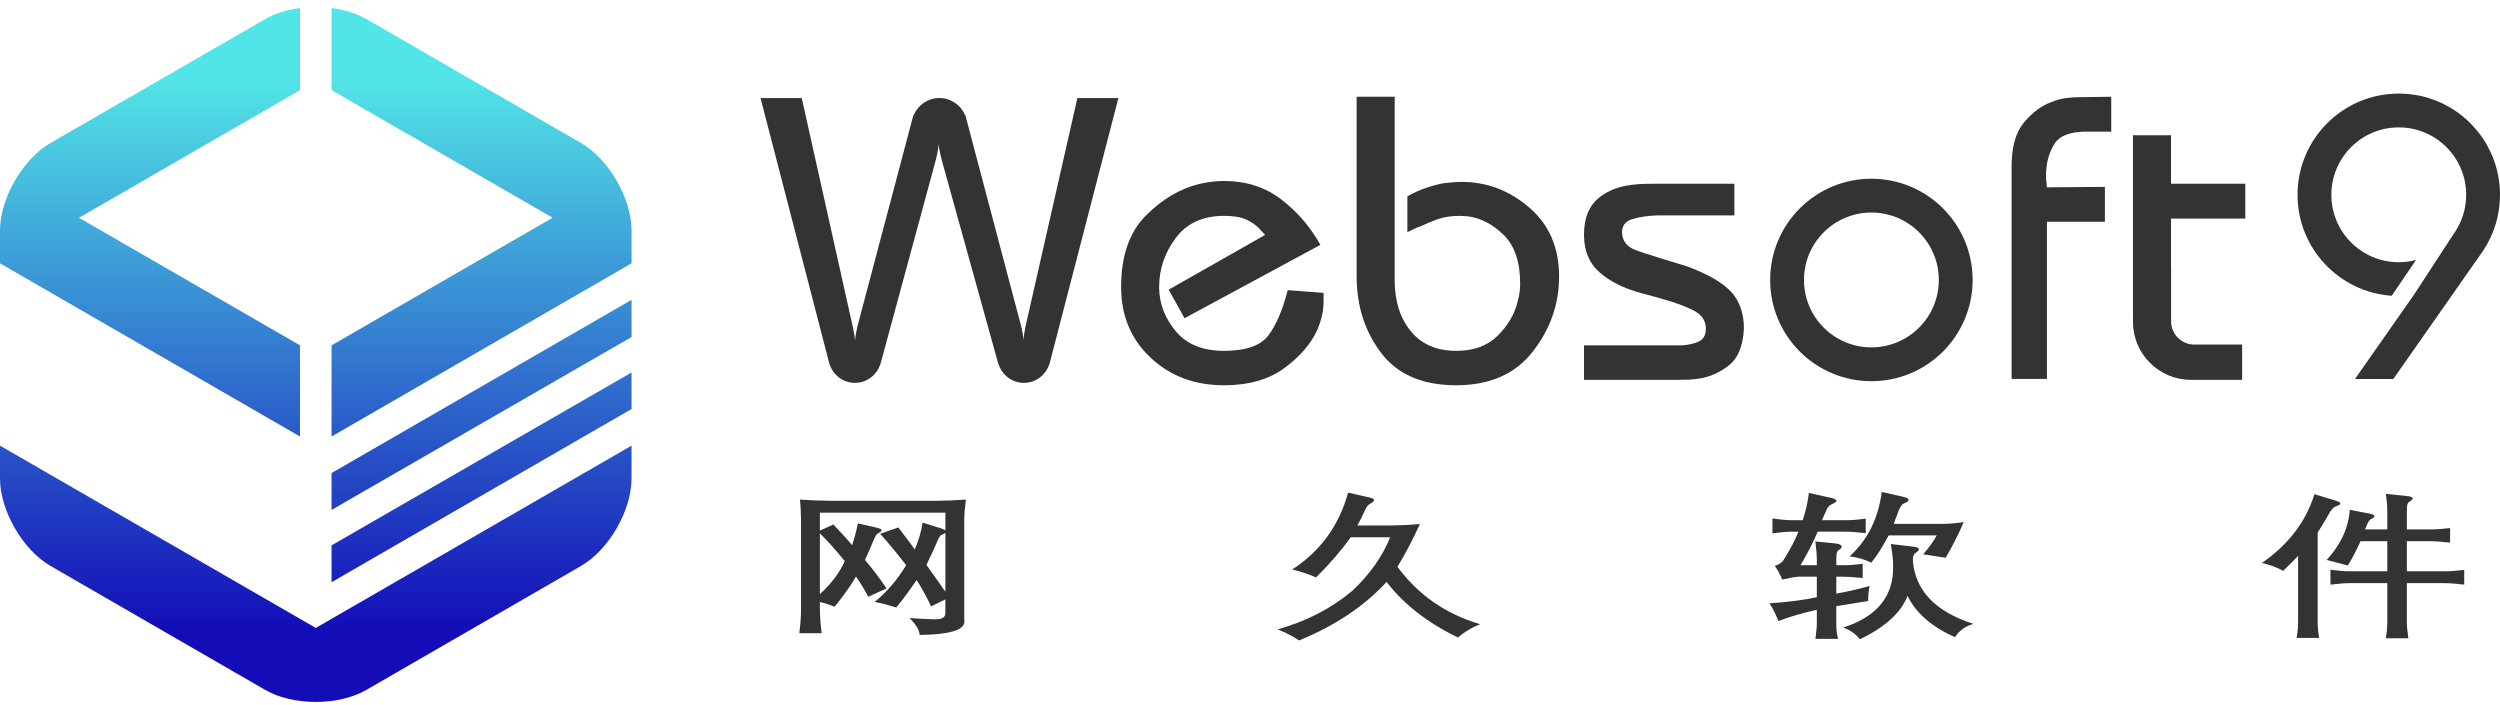
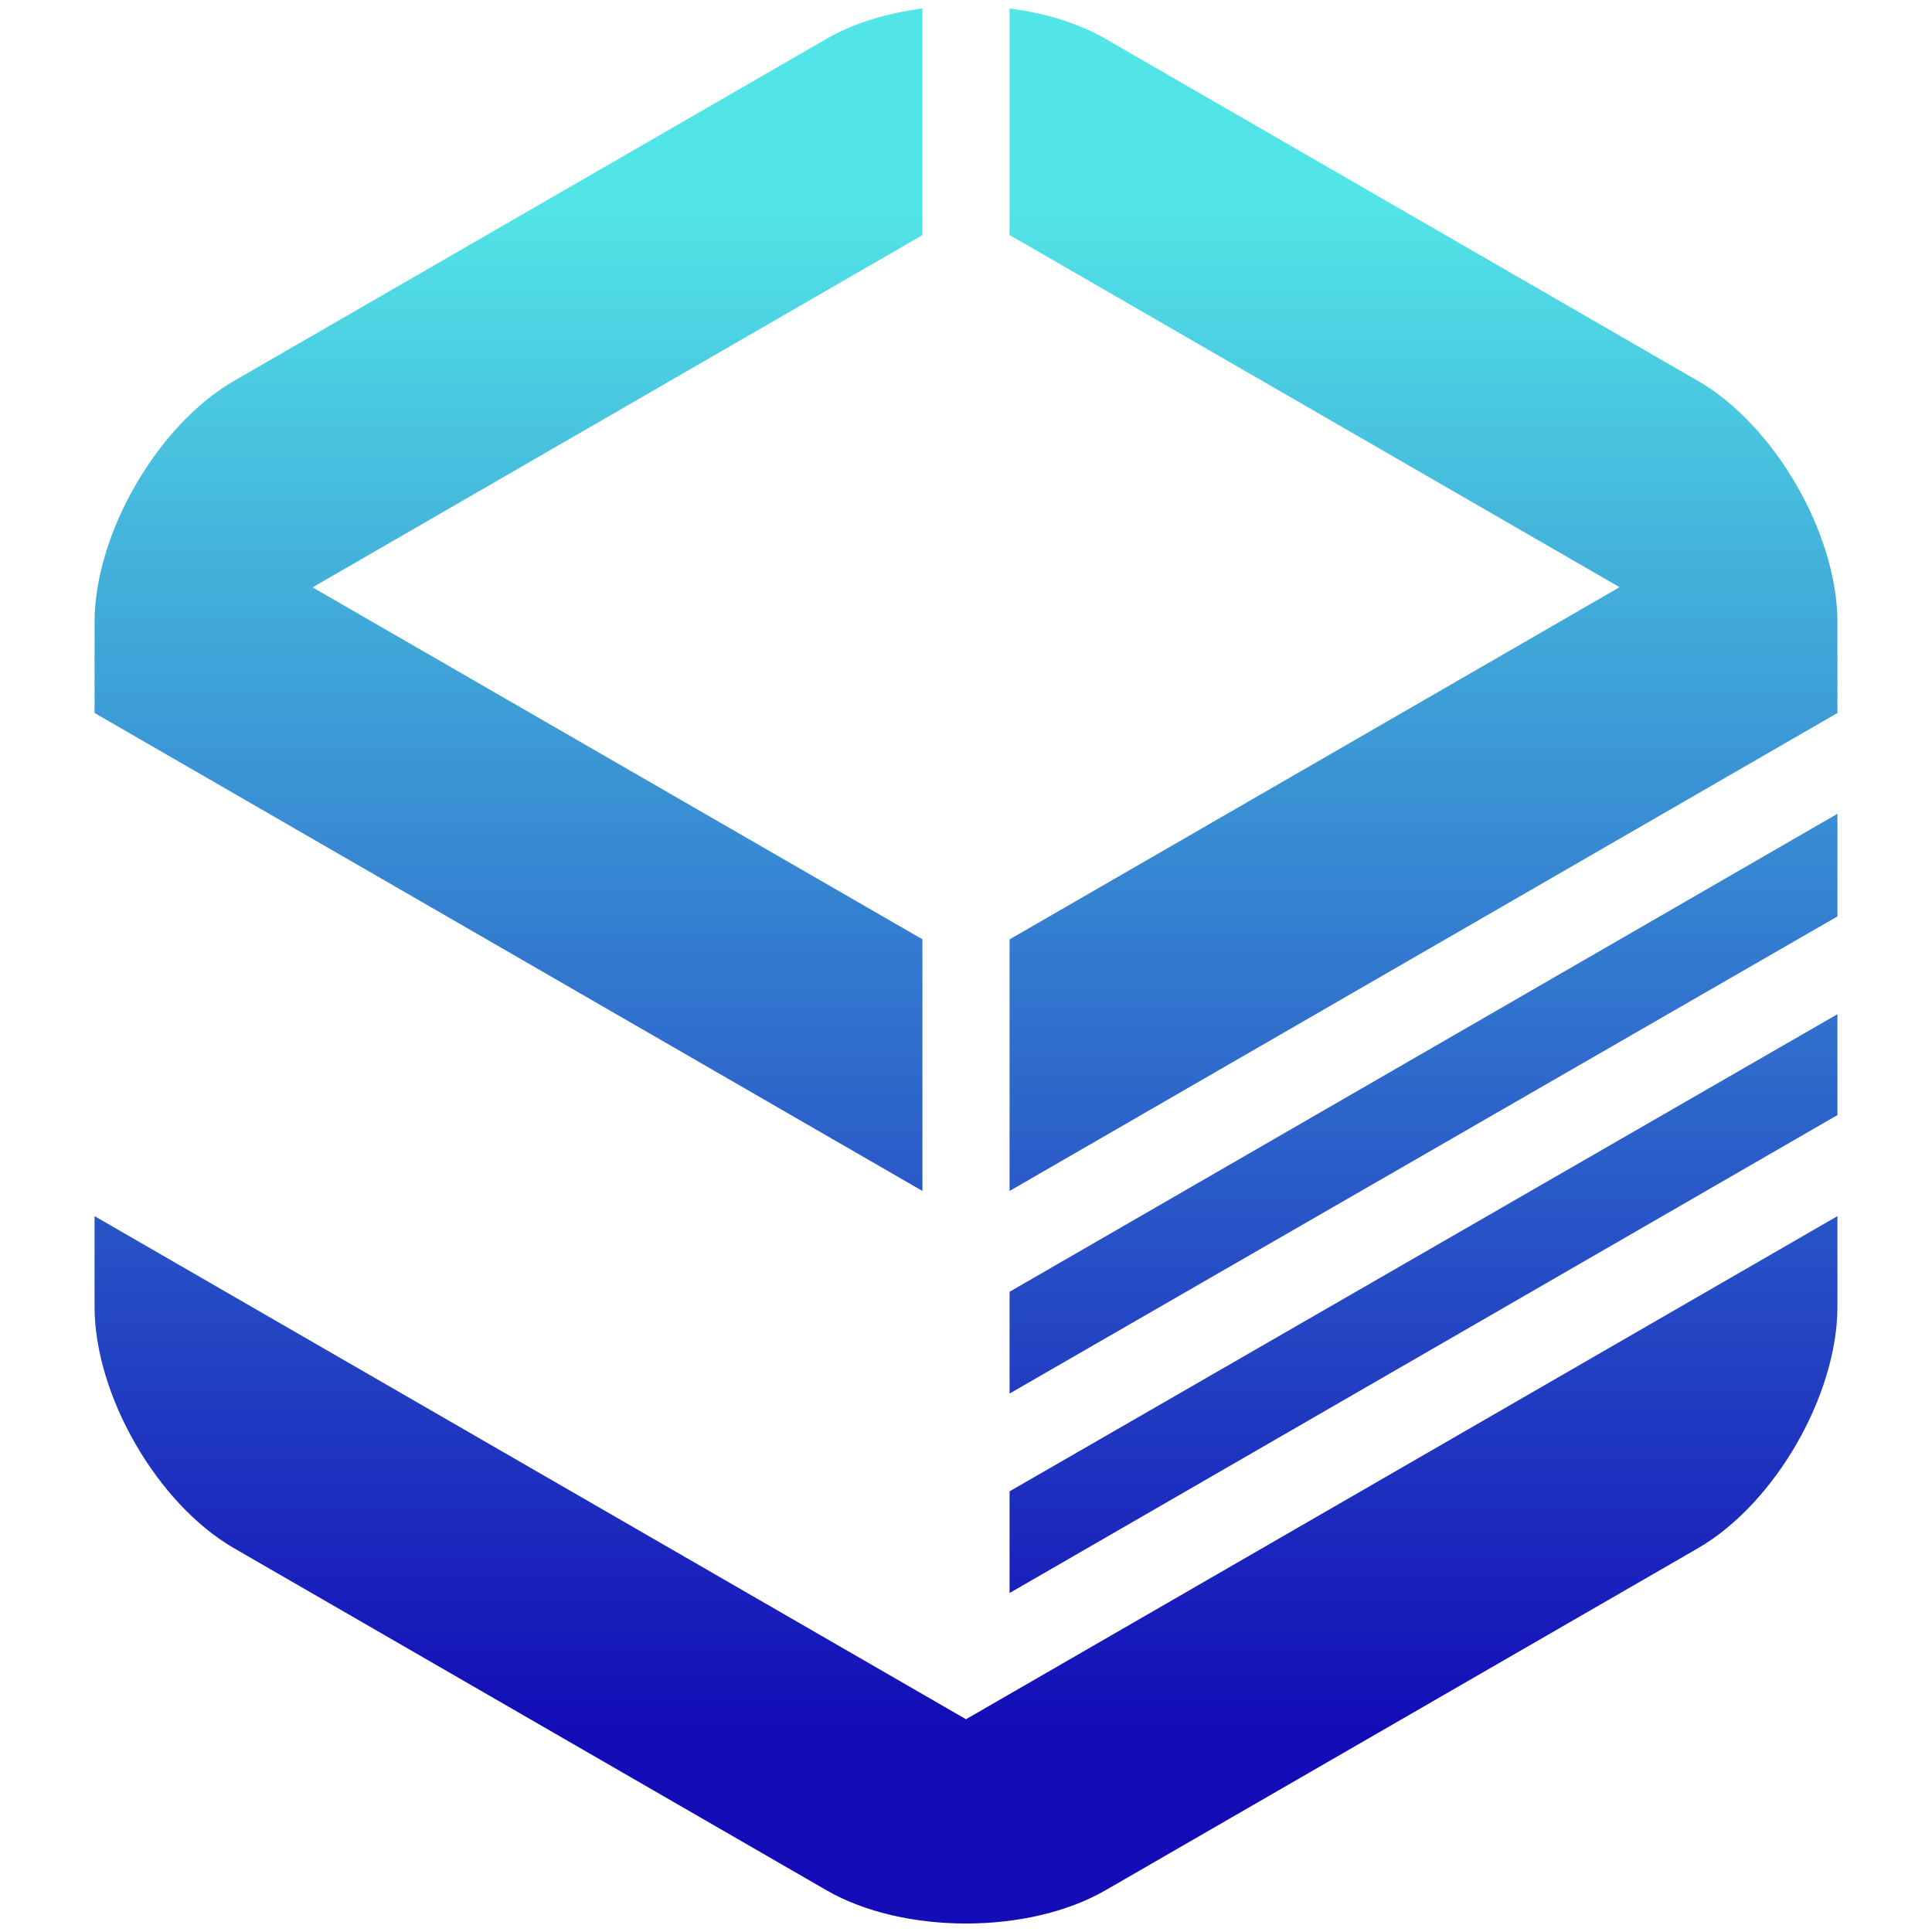
- <svg xmlns="http://www.w3.org/2000/svg" version="1.1" id="横版中英" x="0px" y="0px" width="500px" height="141px" viewBox="0 0 500 141" enable-background="new 0 0 500 141" xml:space="preserve">
-   <g>
-     <g>
-       <path fill="#333333" d="M253.027,46.978c-0.181-0.181-0.379-0.392-0.59-0.633s-0.467-0.513-0.769-0.817    c-0.604-0.603-1.419-1.146-2.445-1.628c-1.028-0.482-2.507-0.724-4.44-0.724c-4.228,0-7.442,1.478-9.647,4.438    c-2.204,2.958-3.306,6.221-3.306,9.781c0,0.061,0,0.107,0,0.138s0,0.077,0,0.134c0.061,3.142,1.178,6.01,3.352,8.609    c2.174,2.596,5.374,3.892,9.602,3.892c4.408,0,7.383-1.041,8.924-3.125c1.541-2.08,2.792-4.994,3.761-8.739    c0-0.061,0.013-0.104,0.045-0.138c0.03-0.03,0.044-0.073,0.044-0.138l7.156,0.547v1.722c0,0.904-0.105,1.842-0.316,2.807    s-0.529,1.933-0.951,2.897c-1.268,2.78-3.457,5.316-6.567,7.611c-3.11,2.294-7.142,3.443-12.095,3.443    c-5.858,0-10.749-1.843-14.675-5.527s-5.888-8.395-5.888-14.133c0-6.221,1.66-10.99,4.983-14.311    c3.319-3.322,6.943-5.437,10.87-6.344c0.844-0.182,1.645-0.315,2.399-0.409c0.756-0.09,1.524-0.134,2.31-0.134    c4.469,0,8.305,1.239,11.507,3.715c3.199,2.476,5.797,5.494,7.79,9.058l-27.177,14.676l-3.171-5.708L253.027,46.978z" />
-       <path fill="#333333" d="M278.937,19.349v36.69c0,4.167,1.07,7.563,3.216,10.19c2.142,2.626,5.177,3.938,9.103,3.938    c3.504,0,6.266-1.008,8.291-3.034c2.023-2.021,3.336-4.241,3.939-6.656c0.181-0.663,0.318-1.3,0.408-1.902    c0.091-0.604,0.136-1.21,0.136-1.813c0-4.349-1.087-7.594-3.261-9.738c-2.174-2.144-4.561-3.396-7.157-3.758    c-0.303,0-0.588-0.017-0.859-0.047c-0.272-0.03-0.559-0.044-0.862-0.044c-1.689,0-3.157,0.225-4.393,0.677    c-1.238,0.455-2.433,0.951-3.578,1.494c-0.061,0-0.122,0.017-0.181,0.047c-0.063,0.03-0.122,0.043-0.181,0.043    c-0.364,0.182-0.712,0.353-1.042,0.5c-0.333,0.153-0.68,0.317-1.042,0.499v-7.159c1.146-0.663,2.323-1.206,3.532-1.628    c1.208-0.422,2.414-0.754,3.623-0.994c0.663-0.061,1.3-0.121,1.902-0.185c0.604-0.057,1.208-0.091,1.813-0.091    c5.012,0,9.512,1.709,13.498,5.119c3.984,3.413,5.978,8.019,5.978,13.814c0,5.496-1.752,10.494-5.252,14.993    c-3.504,4.499-8.606,6.75-15.313,6.75c-6.763,0-11.774-2.161-15.037-6.479c-3.259-4.318-4.891-9.406-4.891-15.265V19.349H278.937z    " />
-       <path fill="#333333" d="M336.143,69.066c0.09,0,0.165,0,0.228,0c1.207-0.057,2.31-0.302,3.306-0.727    c0.997-0.423,1.494-1.3,1.494-2.634c0-1.57-0.83-2.783-2.49-3.631c-1.661-0.848-3.82-1.635-6.477-2.358    c-0.604-0.184-1.24-0.365-1.903-0.546c-0.665-0.181-1.359-0.365-2.083-0.546c-3.504-0.968-6.283-2.361-8.335-4.177    c-2.053-1.816-3.08-4.298-3.08-7.443c0-4.482,1.688-6.931,4.531-8.492c3.219-1.771,6.612-1.771,10.779-1.771h14.766v6.344h-15.4    c-1.933,0.061-3.595,0.302-4.982,0.724c-1.391,0.423-2.084,1.297-2.084,2.627c0,1.511,0.726,2.626,2.174,3.353    c1.451,0.724,10.72,3.41,10.962,3.531c4.168,1.57,7.08,3.279,8.742,5.118c1.661,1.843,2.492,4.274,2.492,7.292    c-0.183,3.444-1.164,5.876-2.945,7.293c-1.781,1.42-3.729,2.312-5.843,2.673c-0.726,0.121-1.449,0.198-2.175,0.228    c-0.725,0.03-1.418,0.044-2.083,0.044c-0.061,0-18.934,0-18.934,0v-6.9C316.802,69.066,336.052,69.066,336.143,69.066z" />
-       <path fill="#333333" d="M402.317,33.392c0-3.986,0.83-6.961,2.492-8.924c1.658-1.96,3.455-3.307,5.39-4.03    c1.024-0.422,2.023-0.693,2.988-0.817c0.966-0.12,1.812-0.181,2.537-0.181l6.523-0.091v6.978h-5.256    c-3.08,0.061-5.104,0.857-6.069,2.398s-1.511,3.216-1.632,5.028c-0.06,0.302-0.089,0.603-0.089,0.904c0,0.305,0,0.606,0,0.908    c0,0.12,0,0.241,0,0.361c0,0.121,0.029,0.211,0.089,0.271c0,0.061,0,0.124,0,0.181c0,0.061,0,0.124,0,0.181    c0,0.182,0.016,0.349,0.047,0.5c0.03,0.15,0.046,0.288,0.046,0.408l11.595-0.091v6.975h-11.595v31.435h-7.066V33.392z" />
-       <path fill="#333333" d="M223.68,19.613h-4.1h-4.104l-10.172,44.79c-0.179,0.75-0.326,1.487-0.44,2.211    c-0.104,0.64-0.157,1.099-0.168,1.394c-0.013-0.335-0.073-0.82-0.188-1.471c-0.127-0.724-0.295-1.434-0.499-2.134l-10.648-40.274    c-0.04-0.208-0.098-0.412-0.161-0.613l-0.131-0.492h-0.052c-0.859-2.01-2.835-3.42-5.14-3.42s-4.283,1.41-5.143,3.42h-0.057    l-0.147,0.553c-0.003,0.014-0.007,0.027-0.01,0.04l-10.867,41.021c-0.179,0.674-0.331,1.356-0.459,2.054    c-0.12,0.649-0.181,1.136-0.189,1.474c-0.008-0.291-0.062-0.743-0.169-1.377c-0.113-0.683-0.263-1.399-0.44-2.15l-10.046-45.024    h-4.141h-4.102l13.777,53.168h0.018c0.676,2.194,2.692,3.788,5.088,3.788s4.412-1.594,5.088-3.788h0.021l10.92-40.265    c0.205-0.724,0.372-1.44,0.499-2.15c0.128-0.71,0.191-1.232,0.191-1.567h0.01c0,0.281,0.077,0.787,0.231,1.511    c0.152,0.724,0.332,1.46,0.536,2.207l11.178,40.265h0.034c0.677,2.194,2.692,3.788,5.088,3.788c2.394,0,4.412-1.594,5.089-3.788    h0.026L223.68,19.613z" />
-       <path fill="#333333" d="M394.527,55.992c0,11.182-9.066,20.246-20.246,20.246c-11.184,0-20.248-9.064-20.248-20.246    s9.064-20.246,20.248-20.246C385.461,35.746,394.527,44.811,394.527,55.992z M374.281,42.509c-7.448,0-13.484,6.037-13.484,13.483    s6.036,13.482,13.484,13.482c7.444,0,13.481-6.036,13.481-13.482S381.726,42.509,374.281,42.509z" />
-       <path fill="#333333" d="M500,38.962c0-11.182-9.064-20.246-20.246-20.246s-20.246,9.064-20.246,20.246    c0,10.706,8.311,19.466,18.833,20.192l4.868-7.158c-1.104,0.291-2.259,0.448-3.455,0.448c-7.446,0-13.482-6.036-13.482-13.482    s6.036-13.483,13.482-13.483s13.482,6.037,13.482,13.483c0,2.921-0.931,5.621-2.509,7.832l0,0l-7.959,12.189l-11.771,16.813h7.671    l17.314-24.728c0.228-0.306,0.442-0.617,0.653-0.932l0.091-0.131h-0.007C498.791,46.83,500,43.038,500,38.962z" />
-       <path fill="#333333" d="M449.06,36.741h-14.855V27.05h-7.611v35.964v0.09c0,0.077,0.007,0.583,0.01,1.012    c0,0.087-0.01,0.171-0.01,0.258c0,6.405,5.192,11.594,11.597,11.594l0,0c0.061,0,10.237,0,10.237,0v-7.064h-9.062    c-0.059,0-0.112-0.004-0.171-0.004c-0.11,0.007-0.223,0.018-0.336,0.018c-0.246,0-0.484-0.027-0.721-0.064    c-0.038-0.003-0.078-0.003-0.115-0.006c-0.149-0.014-0.3-0.058-0.449-0.114c-1.675-0.482-2.958-1.879-3.275-3.618l0,0    c0,0,0-0.01-0.002-0.013c-0.049-0.269-0.077-0.543-0.077-0.824c0-0.037,0.005-0.074,0.005-0.11    c-0.002-0.044-0.003-0.088-0.005-0.128V53.49c-0.005,0.003-0.01,0.006-0.015,0.006v-9.777h14.855V36.741z" />
-     </g>
-     <linearGradient id="SVGID_1_" gradientUnits="userSpaceOnUse" x1="63.155" y1="1.608" x2="63.155" y2="140.393">
-       <stop offset="0.1" style="stop-color:#52E5E7" />
-       <stop offset="0.9" style="stop-color:#130CB7" />
-     </linearGradient>
-     <path fill="url(#SVGID_1_)" d="M63.155,125.587l63.155-36.459v6.563c0,6.415-4.548,14.294-10.104,17.499L73.26,137.988   c-5.557,3.205-14.652,3.205-20.209,0l-42.946-24.799C4.547,109.984,0,102.105,0,95.69v-6.563L63.155,125.587z M116.206,28.598   L73.26,3.803c-1.975-1.139-4.396-1.866-6.948-2.194v16.414l44.208,25.525L66.312,69.073v18.229l59.999-34.641v-6.562   C126.311,39.682,121.763,31.807,116.206,28.598z M59.998,87.303L0,52.662v-6.562c0-6.419,4.547-14.294,10.104-17.503L53.05,3.803   c1.975-1.139,4.397-1.866,6.948-2.194v16.424L15.799,43.558l44.199,25.509V87.303z M66.312,94.608l59.999-34.64v7.437   l-59.999,34.579V94.608z M66.312,109.072l59.999-34.579v7.309l-59.999,34.641V109.072z" />
-     <g>
-       <path fill="#333333" d="M174.926,120.392c2.429-1.973,4.528-4.422,6.301-7.35c-1.787-2.321-3.518-4.418-5.192-6.287l3.643-1.263    c0.335,0.452,0.816,1.095,1.446,1.926c0.864,1.129,1.47,1.953,1.82,2.466c0.796-1.819,1.318-3.604,1.569-5.363l3.706,1.155    c0.377,0.135,0.662,0.262,0.859,0.386v-3.527h-25.103v3.591l2.699-1.232c0.211,0.214,0.489,0.512,0.838,0.891    c1.216,1.276,2.184,2.358,2.911,3.253c0.432-1.263,0.817-2.717,1.152-4.361l3.601,0.817c0.738,0.164,1.122,0.335,1.15,0.509    c0.056,0.164-0.229,0.415-0.859,0.754c-0.181,0.134-0.405,0.506-0.67,1.108c-0.696,1.675-1.296,3.052-1.799,4.131    c1.478,1.725,2.916,3.621,4.312,5.688l-3.642,1.661c-0.769-1.417-1.591-2.76-2.472-4.036c-1.115,1.923-2.546,3.939-4.291,6.057    c-0.95-0.412-1.926-0.733-2.931-0.972v1.726c0.041,1.53,0.16,3.038,0.354,4.515h-4.458c0.193-1.5,0.306-2.978,0.335-4.438v-18.183    c-0.014-1.54-0.084-2.903-0.21-4.097c2.038,0.145,4.096,0.225,6.176,0.245h21.104c1.719-0.011,3.685-0.091,5.905-0.245    c-0.211,1.571-0.321,2.918-0.335,4.037v20.031c0.027,0.134,0.04,0.241,0.04,0.325c0,1.715-2.986,2.609-8.96,2.68    c-0.041-0.955-0.711-2.08-2.01-3.373c2.357,0.154,4.097,0.234,5.214,0.244c1.312,0.011,1.961-0.422,1.947-1.293v-2.683    l-2.847,1.387c-1.089-2.238-2.061-3.993-2.911-5.27c-1.397,2.087-2.75,3.916-4.062,5.487    C177.444,120.941,175.999,120.576,174.926,120.392z M168.958,112.241c-1.787-2.221-3.448-4.08-4.982-5.577v12.173    C166.208,116.791,167.869,114.593,168.958,112.241z M185.288,112.982c0.432,0.582,1.103,1.53,2.01,2.833    c0.809,1.163,1.402,2.004,1.78,2.526V106.57c-0.154,0.134-0.427,0.278-0.817,0.433c-0.225,0.08-0.495,0.512-0.817,1.293    C186.928,109.508,186.209,111.069,185.288,112.982z" />
-       <path fill="#333333" d="M277.312,116.386c-4.398,4.807-10.231,8.712-17.503,11.71c-1.158-0.8-2.582-1.54-4.271-2.217    c5.792-1.646,10.76-4.211,14.906-7.705c3.474-3.246,6.008-6.82,7.6-10.726h-7.895c-1.842,2.6-4.158,5.282-6.95,8.043    c-1.199-0.563-2.784-1.099-4.752-1.602c5.611-3.624,9.338-8.746,11.18-15.362l4.375,1.002c0.516,0.114,0.785,0.268,0.808,0.462    c0.02,0.194-0.208,0.433-0.681,0.707c-0.462,0.208-0.83,0.64-1.11,1.297c-0.474,1.099-0.991,2.13-1.549,3.095h6.95    c1.299,0,3.154-0.097,5.569-0.291c-1.466,3.205-2.966,6.056-4.5,8.552c4.144,5.631,9.664,9.46,16.56,11.496    c-1.633,0.616-3.12,1.497-4.461,2.649C285.519,124.568,280.759,120.864,277.312,116.386z" />
-       <path fill="#333333" d="M361.776,98.588l4.082,0.911c0.935,0.194,1.415,0.398,1.445,0.616c0.054,0.204-0.328,0.482-1.152,0.831    c-0.419,0.288-0.705,0.637-0.857,1.049c-0.141,0.358-0.44,1.041-0.901,2.05h4.67c1.142,0.01,2.504-0.098,4.081-0.325v2.911    c-1.829-0.204-3.19-0.302-4.081-0.292h-5.527c-0.937,2.208-2.08,4.442-3.434,6.703h3.266v-1.356c0-0.646-0.099-1.775-0.295-3.39    l3.937,0.385c0.698,0.063,1.124,0.222,1.277,0.479c0.029,0.06,0.042,0.124,0.042,0.184c0,0.229-0.195,0.446-0.586,0.664    c-0.308,0.184-0.469,0.656-0.482,1.416v1.618h1.256c0.754,0,1.397-0.02,1.927-0.06c0.614-0.044,1.313-0.121,2.094-0.231v2.851    c-1.662-0.174-3.002-0.265-4.021-0.265h-1.256v3.377c1.843-0.309,4.063-0.812,6.659-1.511c-0.225,1.172-0.314,2.174-0.272,3.004    c-0.489,0.084-1.188,0.191-2.094,0.325c-1.759,0.274-3.19,0.513-4.293,0.707v3.497c0,0.626,0.021,1.146,0.063,1.558    c0.056,0.462,0.154,0.955,0.293,1.48h-4.544c0.014-0.104,0.035-0.255,0.064-0.448c0.167-1.283,0.244-2.147,0.23-2.59v-2.773    c-2.931,0.649-5.493,1.396-7.685,2.251c-0.559-1.447-1.158-2.63-1.8-3.544c4.062-0.299,7.224-0.71,9.484-1.233v-4.1h-3.685    c-0.727,0.054-1.802,0.244-3.226,0.572c-0.516-1.202-1.019-2.106-1.508-2.713c0.824-0.309,1.384-0.656,1.675-1.049    c1.468-2.341,2.486-4.277,3.059-5.809h-1.256c-1.005,0-2.318,0.107-3.937,0.325v-2.975c1.521,0.225,2.833,0.346,3.937,0.355h2.113    C361.098,102.46,361.51,100.645,361.776,98.588z M368.644,125.507c6.753-2.157,10.083-6.241,9.985-12.25    c0-1.233-0.161-2.717-0.482-4.452l4.126,0.479c0.865,0.11,1.331,0.23,1.401,0.352c0.07,0.124,0.105,0.207,0.105,0.248    c0,0.194-0.244,0.445-0.731,0.753c-0.322,0.218-0.482,0.7-0.482,1.451c0.474,6.029,4.521,10.26,12.143,12.695    c-1.549,0.402-2.792,1.286-3.727,2.649c-4.635-2.063-7.797-4.82-9.485-8.273c-1.212,3.299-4.381,6.2-9.503,8.706    C371.196,126.826,370.08,126.043,368.644,125.507z M369.92,111.271c3.601-3.276,5.743-7.571,6.428-12.884l4.082,0.925    c0.796,0.167,1.225,0.365,1.288,0.603c0.062,0.234-0.241,0.499-0.911,0.784c-0.476,0.114-0.957,0.925-1.444,2.436    c-0.153,0.338-0.356,0.884-0.607,1.635h9.736c1.045,0.02,2.462-0.094,4.249-0.339c-0.95,2.228-2.149,4.603-3.602,7.118    c-0.558-0.094-1.703-0.268-3.434-0.525c-0.544-0.081-0.899-0.138-1.066-0.168c1.31-1.541,2.211-2.8,2.7-3.774h-9.611    c-1.242,2.341-2.399,4.16-3.474,5.453C372.954,111.887,371.511,111.465,369.92,111.271z" />
-       <path fill="#333333" d="M452.374,112.597c5.318-3.688,8.82-8.277,10.511-13.761l4.062,1.232c0.712,0.215,1.092,0.412,1.141,0.593    c0.048,0.182-0.227,0.372-0.826,0.576c-0.419,0.104-0.837,0.489-1.256,1.156c-0.56,1.018-1.384,2.388-2.473,4.116v17.828    c-0.013,0.904,0.084,1.986,0.295,3.249h-4.502c0.11-0.687,0.188-1.272,0.231-1.755c0.04-0.463,0.062-0.962,0.062-1.494v-13.161    c-0.712,0.783-1.71,1.778-2.993,2.991C455.369,113.468,453.952,112.945,452.374,112.597z M465.335,111.994    c2.817-3.063,4.361-6.405,4.626-10.029l4.062,0.783c0.544,0.104,0.829,0.252,0.859,0.449c0.026,0.194-0.218,0.415-0.733,0.66    c-0.225,0.167-0.405,0.375-0.545,0.633c-0.07,0.185-0.176,0.422-0.313,0.71c-0.113,0.265-0.211,0.492-0.294,0.677h4.46v-3.406    c0.014-1.056-0.084-2.288-0.293-3.698l4.104,0.418c0.754,0.071,1.172,0.205,1.256,0.399c0.084,0.197-0.161,0.469-0.733,0.817    c-0.168,0.113-0.278,0.301-0.335,0.563c-0.056,0.261-0.084,0.717-0.084,1.363v3.544h4.754c0.837,0.021,2.135-0.066,3.894-0.261    v2.91c-1.131-0.124-1.935-0.2-2.407-0.23c-0.502-0.04-0.998-0.061-1.486-0.061h-4.754v6.022h7.581    c0.851,0.023,2.146-0.07,3.892-0.274v2.941c-0.961-0.11-1.729-0.188-2.301-0.231c-0.533-0.04-1.063-0.061-1.591-0.061h-7.581    v7.829c-0.014,0.616,0.084,1.678,0.295,3.188h-4.502c0.125-0.801,0.206-1.417,0.241-1.842c0.033-0.426,0.052-0.875,0.052-1.347    v-7.829h-7.537c-0.67-0.02-1.948,0.077-3.83,0.292v-2.975c1.045,0.134,1.792,0.218,2.239,0.248c0.474,0.04,0.977,0.06,1.507,0.06    h7.621v-6.022h-5.359c-0.782,1.785-1.627,3.41-2.534,4.867C468.628,112.848,467.218,112.477,465.335,111.994z" />
-     </g>
-   </g>
+ <svg xmlns="http://www.w3.org/2000/svg" version="1.1" id="图层_1" x="0px" y="0px" width="272.126px" height="272.126px" viewBox="0 0 272.126 272.126" enable-background="new 0 0 272.126 272.126" xml:space="preserve">
+   <linearGradient id="SVGID_1_" gradientUnits="userSpaceOnUse" x1="136.063" y1="1.196" x2="136.063" y2="270.93">
+     <stop offset="0.1" style="stop-color:#52E5E7" />
+     <stop offset="0.9" style="stop-color:#130CB7" />
+   </linearGradient>
+   <path fill="url(#SVGID_1_)" d="M136.063,242.158l122.744-70.865v12.756c0,12.473-8.838,27.779-19.639,34.016l-83.467,48.189  c-10.801,6.235-28.477,6.235-39.277,0l-83.467-48.189c-10.801-6.236-19.639-21.543-19.639-34.016v-12.756L136.063,242.158z   M239.168,53.654L155.702,5.464c-3.838-2.215-8.547-3.627-13.502-4.269v31.906l85.922,49.607L142.2,132.316v35.433l116.607-67.323  V87.669C258.807,75.197,249.969,59.89,239.168,53.654z M129.926,167.749L13.319,100.425V87.669c0-12.473,8.838-27.779,19.639-34.016  l83.467-48.189c3.836-2.215,8.547-3.627,13.502-4.269v31.921l-85.9,49.615l85.9,49.572V167.749z M142.2,181.949l116.607-67.324  v14.452L142.2,196.284V181.949z M142.2,210.058l116.607-67.207v14.209L142.2,224.382V210.058z" />
</svg>
